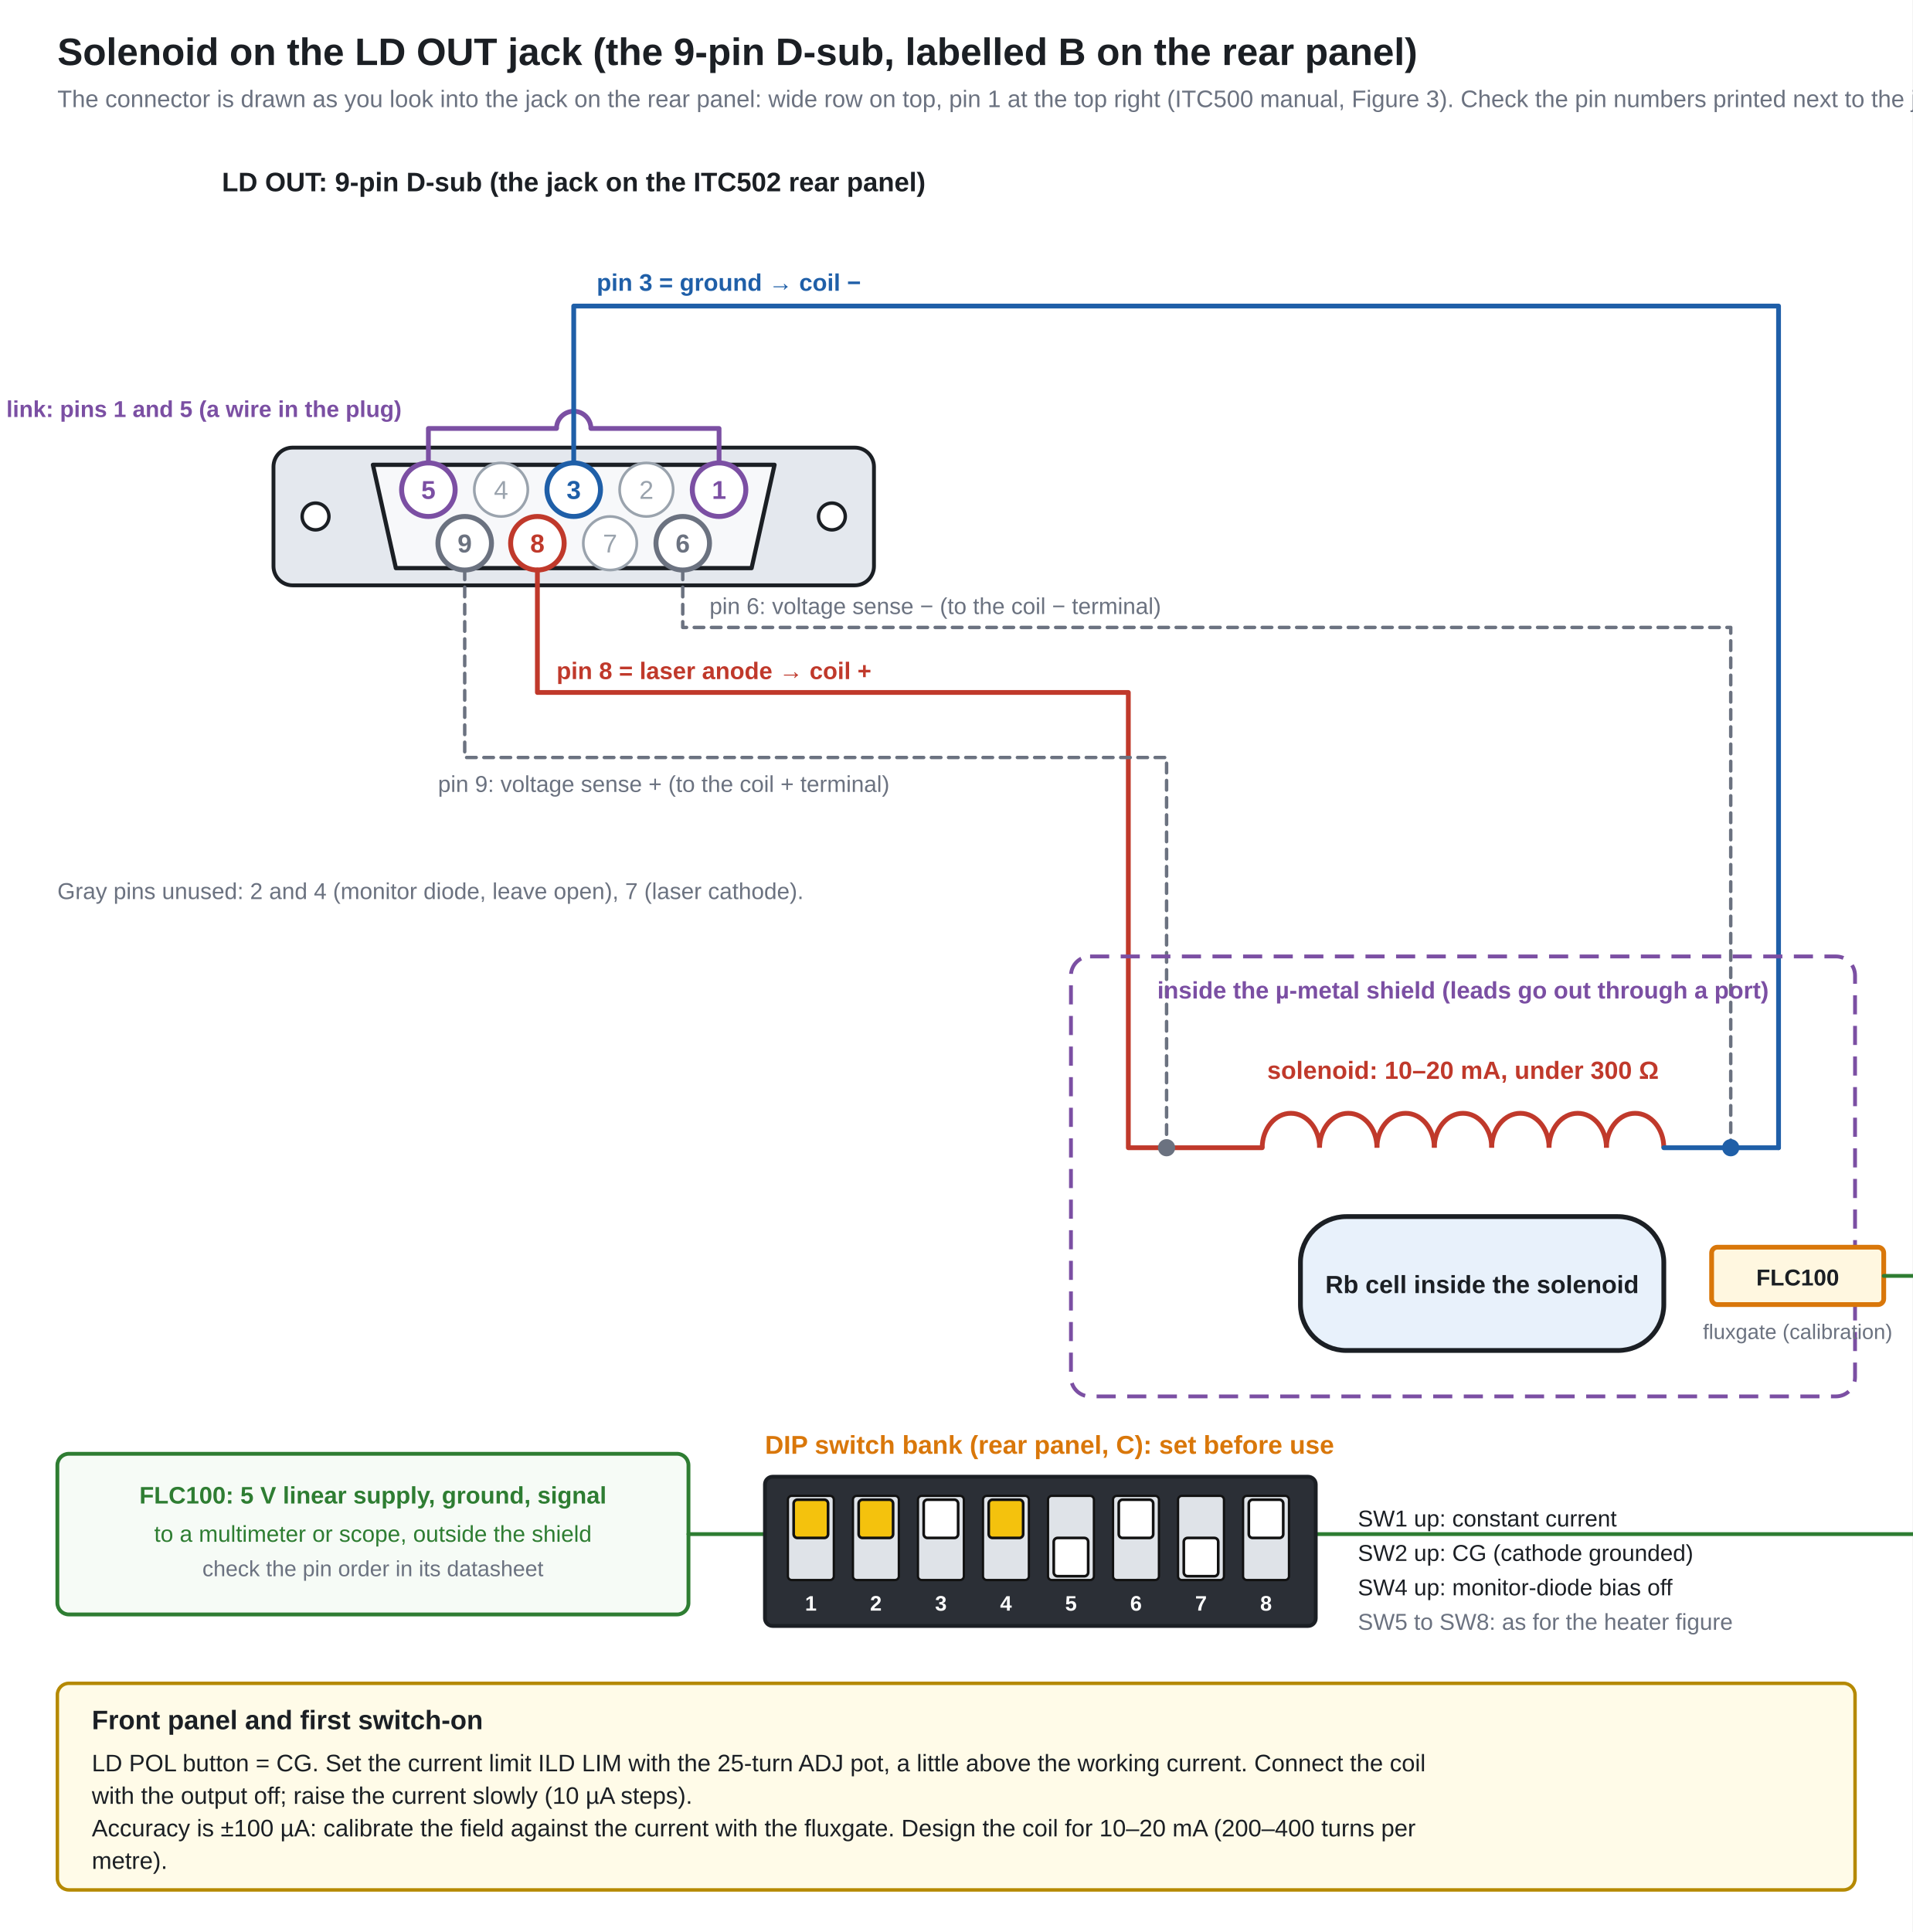
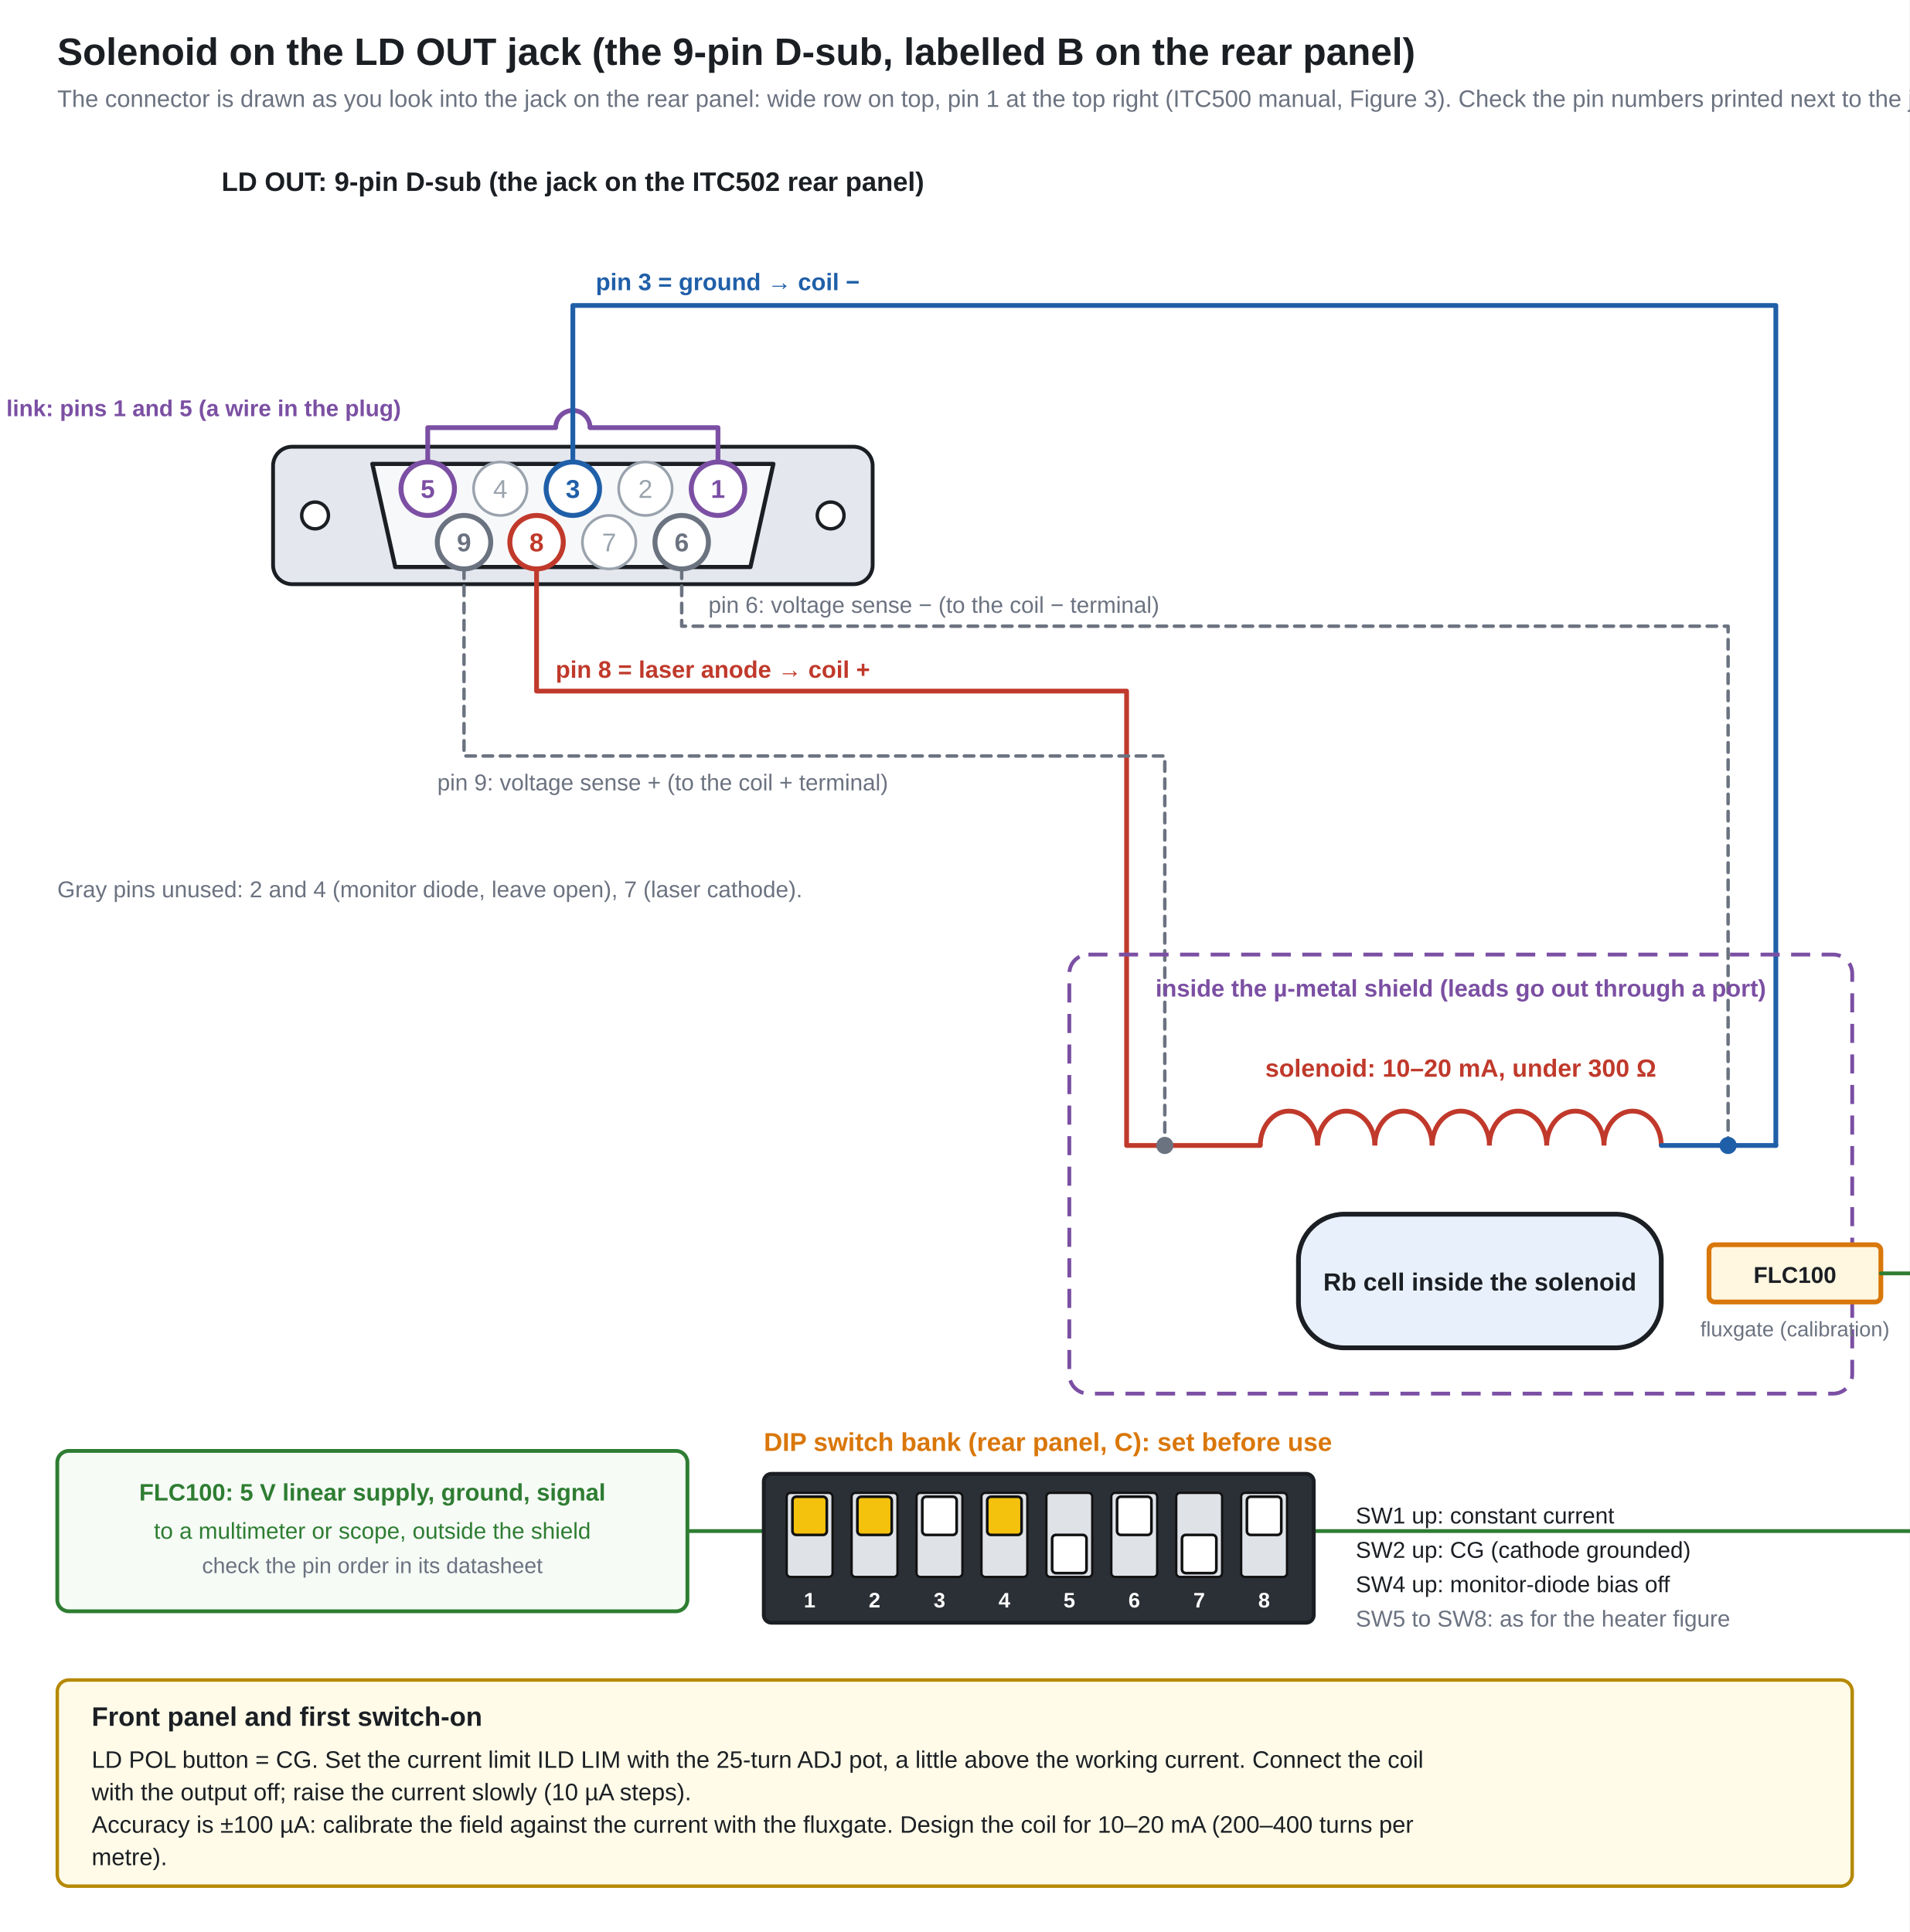
- <svg xmlns="http://www.w3.org/2000/svg" viewBox="0 0 1000 1010" role="img" aria-labelledby="t d" font-family="Segoe UI, Arial, sans-serif">
-   <rect width="1000" height="1010" fill="#ffffff" />
+ <svg xmlns="http://www.w3.org/2000/svg" viewBox="0 0 1000 1012" role="img" aria-labelledby="t d" font-family="Segoe UI, Arial, sans-serif">
+   <rect width="1000" height="1012" fill="#ffffff" />
  <text x="30" y="34" font-size="20" text-anchor="start" fill="#1b1f24" font-weight="bold">Solenoid on the LD OUT jack (the 9-pin D-sub, labelled B on the rear panel)</text>
  <text x="30" y="56" font-size="12.5" text-anchor="start" fill="#6b7280" font-weight="normal">The connector is drawn as you look into the jack on the rear panel: wide row on top, pin 1 at the top right (ITC500 manual, Figure 3). Check the pin numbers printed next to the jack.</text>
  <text x="300" y="100" font-size="14" text-anchor="middle" fill="#1b1f24" font-weight="bold">LD OUT: 9-pin D-sub (the jack on the ITC502 rear panel)</text>
  <rect x="143.0" y="234" width="314" height="72" rx="10" fill="#e4e8ee" stroke="#1b1f24" stroke-width="2" />
  <circle cx="165.0" cy="270" r="7" fill="#fff" stroke="#1b1f24" stroke-width="1.8" />
  <circle cx="435.0" cy="270" r="7" fill="#fff" stroke="#1b1f24" stroke-width="1.8" />
  <polygon points="195.0,243 405.0,243 393.0,297 207.0,297" fill="#f7f8fa" stroke="#1b1f24" stroke-width="2.2" stroke-linejoin="round" />
  <circle cx="224.0" cy="256" r="14" fill="#fff" stroke="#7b4fa3" stroke-width="2.6" />
  <text x="224.0" y="260.8" font-size="13.5" text-anchor="middle" fill="#7b4fa3" font-weight="bold">5</text>
  <circle cx="262.0" cy="256" r="14" fill="#fff" stroke="#9aa3ad" stroke-width="1.4" />
  <text x="262.0" y="260.8" font-size="13.5" text-anchor="middle" fill="#9aa3ad" font-weight="normal">4</text>
  <circle cx="300.0" cy="256" r="14" fill="#fff" stroke="#1f5fa8" stroke-width="2.6" />
  <text x="300.0" y="260.8" font-size="13.5" text-anchor="middle" fill="#1f5fa8" font-weight="bold">3</text>
  <circle cx="338.0" cy="256" r="14" fill="#fff" stroke="#9aa3ad" stroke-width="1.4" />
  <text x="338.0" y="260.8" font-size="13.5" text-anchor="middle" fill="#9aa3ad" font-weight="normal">2</text>
  <circle cx="376.0" cy="256" r="14" fill="#fff" stroke="#7b4fa3" stroke-width="2.6" />
  <text x="376.0" y="260.8" font-size="13.5" text-anchor="middle" fill="#7b4fa3" font-weight="bold">1</text>
  <circle cx="243.0" cy="284" r="14" fill="#fff" stroke="#6b7280" stroke-width="2.6" />
  <text x="243.0" y="288.8" font-size="13.5" text-anchor="middle" fill="#6b7280" font-weight="bold">9</text>
  <circle cx="281.0" cy="284" r="14" fill="#fff" stroke="#c0392b" stroke-width="2.6" />
  <text x="281.0" y="288.8" font-size="13.5" text-anchor="middle" fill="#c0392b" font-weight="bold">8</text>
  <circle cx="319.0" cy="284" r="14" fill="#fff" stroke="#9aa3ad" stroke-width="1.4" />
  <text x="319.0" y="288.8" font-size="13.5" text-anchor="middle" fill="#9aa3ad" font-weight="normal">7</text>
  <circle cx="357.0" cy="284" r="14" fill="#fff" stroke="#6b7280" stroke-width="2.6" />
  <text x="357.0" y="288.8" font-size="13.5" text-anchor="middle" fill="#6b7280" font-weight="bold">6</text>
  <polyline points="224.0,242 224.0,224 291.0,224" fill="none" stroke="#7b4fa3" stroke-width="2.5" stroke-linejoin="round" stroke-linecap="round" />
  <path d="M 291.0 224 a 9 9 0 0 1 18 0" fill="none" stroke="#7b4fa3" stroke-width="2.5" />
  <polyline points="309.0,224 376.0,224 376.0,242" fill="none" stroke="#7b4fa3" stroke-width="2.5" stroke-linejoin="round" stroke-linecap="round" />
  <text x="210.0" y="218" font-size="12" text-anchor="end" fill="#7b4fa3" font-weight="bold">interlock link: pins 1 and 5 (a wire in the plug)</text>
  <polyline points="300.0,242 300.0,160 930,160 930,600" fill="none" stroke="#1f5fa8" stroke-width="2.5" stroke-linejoin="round" stroke-linecap="round" />
  <text x="312.0" y="152" font-size="12.5" text-anchor="start" fill="#1f5fa8" font-weight="bold">pin 3 = ground  →  coil −</text>
  <polyline points="281.0,298 281.0,362 590,362 590,600 660,600" fill="none" stroke="#c0392b" stroke-width="2.5" stroke-linejoin="round" stroke-linecap="round" />
  <polyline points="243.0,298 243.0,396 610,396 610,600" fill="none" stroke="#6b7280" stroke-width="1.8" stroke-dasharray="5 4" stroke-linejoin="round" stroke-linecap="round" />
  <circle cx="610" cy="600" r="4" fill="#6b7280" stroke="#6b7280" stroke-width="1" />
  <polyline points="357.0,298 357.0,328 905,328 905,600" fill="none" stroke="#6b7280" stroke-width="1.8" stroke-dasharray="5 4" stroke-linejoin="round" stroke-linecap="round" />
  <circle cx="905" cy="600" r="4" fill="#1f5fa8" stroke="#1f5fa8" stroke-width="1" />
  <text x="291.0" y="355" font-size="12.5" text-anchor="start" fill="#c0392b" font-weight="bold">pin 8 = laser anode  →  coil +</text>
  <text x="229.0" y="414" font-size="12" text-anchor="start" fill="#6b7280" font-weight="normal">pin 9: voltage sense +  (to the coil + terminal)</text>
  <text x="371.0" y="321" font-size="12" text-anchor="start" fill="#6b7280" font-weight="normal">pin 6: voltage sense −  (to the coil − terminal)</text>
  <path d="M 660.0 600 a 15.0 18.0 0 1 1 30.0 0" fill="none" stroke="#c0392b" stroke-width="2.5" />
  <path d="M 690.0 600 a 15.0 18.0 0 1 1 30.0 0" fill="none" stroke="#c0392b" stroke-width="2.5" />
  <path d="M 720.0 600 a 15.0 18.0 0 1 1 30.0 0" fill="none" stroke="#c0392b" stroke-width="2.5" />
  <path d="M 750.0 600 a 15.0 18.0 0 1 1 30.0 0" fill="none" stroke="#c0392b" stroke-width="2.5" />
  <path d="M 780.0 600 a 15.0 18.0 0 1 1 30.0 0" fill="none" stroke="#c0392b" stroke-width="2.5" />
  <path d="M 810.0 600 a 15.0 18.0 0 1 1 30.0 0" fill="none" stroke="#c0392b" stroke-width="2.5" />
  <path d="M 840.0 600 a 15.0 18.0 0 1 1 30.0 0" fill="none" stroke="#c0392b" stroke-width="2.5" />
  <polyline points="870,600 930,600" fill="none" stroke="#1f5fa8" stroke-width="2.5" stroke-linejoin="round" stroke-linecap="round" />
  <text x="765.0" y="564" font-size="13" text-anchor="middle" fill="#c0392b" font-weight="bold">solenoid: 10–20 mA, under 300 Ω</text>
  <rect x="560" y="500" width="410" height="230" rx="10" fill="none" stroke="#7b4fa3" stroke-width="2" stroke-dasharray="10 6" />
  <text x="765" y="522" font-size="12.5" text-anchor="middle" fill="#7b4fa3" font-weight="bold">inside the µ-metal shield (leads go out through a port)</text>
  <rect x="680" y="636" width="190" height="70" rx="24" fill="#e8f1fb" stroke="#1b1f24" stroke-width="2.5" />
  <text x="775" y="676" font-size="13" text-anchor="middle" fill="#1b1f24" font-weight="bold">Rb cell inside the solenoid</text>
  <rect x="895" y="652" width="90" height="30" rx="3" fill="#fff7e0" stroke="#d9770a" stroke-width="2.5" />
  <text x="940" y="672" font-size="12" text-anchor="middle" fill="#1b1f24" font-weight="bold">FLC100</text>
  <text x="940" y="700" font-size="11" text-anchor="middle" fill="#6b7280" font-weight="normal">fluxgate (calibration)</text>
  <text x="30" y="470" font-size="12" text-anchor="start" fill="#6b7280" font-weight="normal">Gray pins unused: 2 and 4 (monitor diode, leave open), 7 (laser cathode).</text>
  <rect x="30" y="760" width="330" height="84" rx="6" fill="#f6fbf6" stroke="#2e7d32" stroke-width="2" />
  <text x="195" y="786" font-size="12.5" text-anchor="middle" fill="#2e7d32" font-weight="bold">FLC100: 5 V linear supply, ground, signal</text>
  <text x="195" y="806" font-size="12" text-anchor="middle" fill="#2e7d32" font-weight="normal">to a multimeter or scope, outside the shield</text>
  <text x="195" y="824" font-size="11.5" text-anchor="middle" fill="#6b7280" font-weight="normal">check the pin order in its datasheet</text>
  <polyline points="985,667 1005,667 1005,802 360,802" fill="none" stroke="#2e7d32" stroke-width="2" stroke-linejoin="round" stroke-linecap="round" />
  <text x="400" y="760" font-size="13.5" text-anchor="start" fill="#d9770a" font-weight="bold">DIP switch bank (rear panel, C): set before use</text>
  <rect x="400" y="772" width="288" height="78" rx="4" fill="#2b2f36" stroke="#1b1f24" stroke-width="2" />
  <rect x="412" y="782" width="24" height="44" rx="2" fill="#dfe3e8" stroke="#111" stroke-width="1.2" />
  <rect x="415" y="784" width="18" height="20" rx="2" fill="#f4c20d" stroke="#111" stroke-width="1.4" />
  <text x="424" y="842" font-size="11" text-anchor="middle" fill="#fff" font-weight="bold">1</text>
  <rect x="446" y="782" width="24" height="44" rx="2" fill="#dfe3e8" stroke="#111" stroke-width="1.2" />
  <rect x="449" y="784" width="18" height="20" rx="2" fill="#f4c20d" stroke="#111" stroke-width="1.4" />
  <text x="458" y="842" font-size="11" text-anchor="middle" fill="#fff" font-weight="bold">2</text>
  <rect x="480" y="782" width="24" height="44" rx="2" fill="#dfe3e8" stroke="#111" stroke-width="1.2" />
  <rect x="483" y="784" width="18" height="20" rx="2" fill="#ffffff" stroke="#111" stroke-width="1.4" />
  <text x="492" y="842" font-size="11" text-anchor="middle" fill="#fff" font-weight="bold">3</text>
  <rect x="514" y="782" width="24" height="44" rx="2" fill="#dfe3e8" stroke="#111" stroke-width="1.2" />
  <rect x="517" y="784" width="18" height="20" rx="2" fill="#f4c20d" stroke="#111" stroke-width="1.4" />
  <text x="526" y="842" font-size="11" text-anchor="middle" fill="#fff" font-weight="bold">4</text>
  <rect x="548" y="782" width="24" height="44" rx="2" fill="#dfe3e8" stroke="#111" stroke-width="1.2" />
  <rect x="551" y="804" width="18" height="20" rx="2" fill="#ffffff" stroke="#111" stroke-width="1.4" />
  <text x="560" y="842" font-size="11" text-anchor="middle" fill="#fff" font-weight="bold">5</text>
  <rect x="582" y="782" width="24" height="44" rx="2" fill="#dfe3e8" stroke="#111" stroke-width="1.2" />
  <rect x="585" y="784" width="18" height="20" rx="2" fill="#ffffff" stroke="#111" stroke-width="1.4" />
  <text x="594" y="842" font-size="11" text-anchor="middle" fill="#fff" font-weight="bold">6</text>
  <rect x="616" y="782" width="24" height="44" rx="2" fill="#dfe3e8" stroke="#111" stroke-width="1.2" />
  <rect x="619" y="804" width="18" height="20" rx="2" fill="#ffffff" stroke="#111" stroke-width="1.4" />
  <text x="628" y="842" font-size="11" text-anchor="middle" fill="#fff" font-weight="bold">7</text>
  <rect x="650" y="782" width="24" height="44" rx="2" fill="#dfe3e8" stroke="#111" stroke-width="1.2" />
  <rect x="653" y="784" width="18" height="20" rx="2" fill="#ffffff" stroke="#111" stroke-width="1.4" />
  <text x="662" y="842" font-size="11" text-anchor="middle" fill="#fff" font-weight="bold">8</text>
  <text x="710" y="798" font-size="12" text-anchor="start" fill="#1b1f24" font-weight="normal">SW1 up: constant current</text>
  <text x="710" y="816" font-size="12" text-anchor="start" fill="#1b1f24" font-weight="normal">SW2 up: CG (cathode grounded)</text>
  <text x="710" y="834" font-size="12" text-anchor="start" fill="#1b1f24" font-weight="normal">SW4 up: monitor-diode bias off</text>
  <text x="710" y="852" font-size="12" text-anchor="start" fill="#6b7280" font-weight="normal">SW5 to SW8: as for the heater figure</text>
  <rect x="30" y="880" width="940" height="108" rx="6" fill="#fffbe8" stroke="#b58900" stroke-width="1.8" />
  <text x="48" y="904" font-size="14" text-anchor="start" fill="#1b1f24" font-weight="bold">Front panel and first switch-on</text>
  <text x="48" y="926" font-size="12.5" text-anchor="start" fill="#1b1f24" font-weight="normal">LD POL button = CG. Set the current limit ILD LIM with the 25-turn ADJ pot, a little above the working current. Connect the coil</text>
  <text x="48" y="943" font-size="12.5" text-anchor="start" fill="#1b1f24" font-weight="normal">with the output off; raise the current slowly (10 µA steps).</text>
  <text x="48" y="960" font-size="12.5" text-anchor="start" fill="#1b1f24" font-weight="normal">Accuracy is ±100 µA: calibrate the field against the current with the fluxgate. Design the coil for 10–20 mA (200–400 turns per</text>
  <text x="48" y="977" font-size="12.5" text-anchor="start" fill="#1b1f24" font-weight="normal">metre).</text>
</svg>
